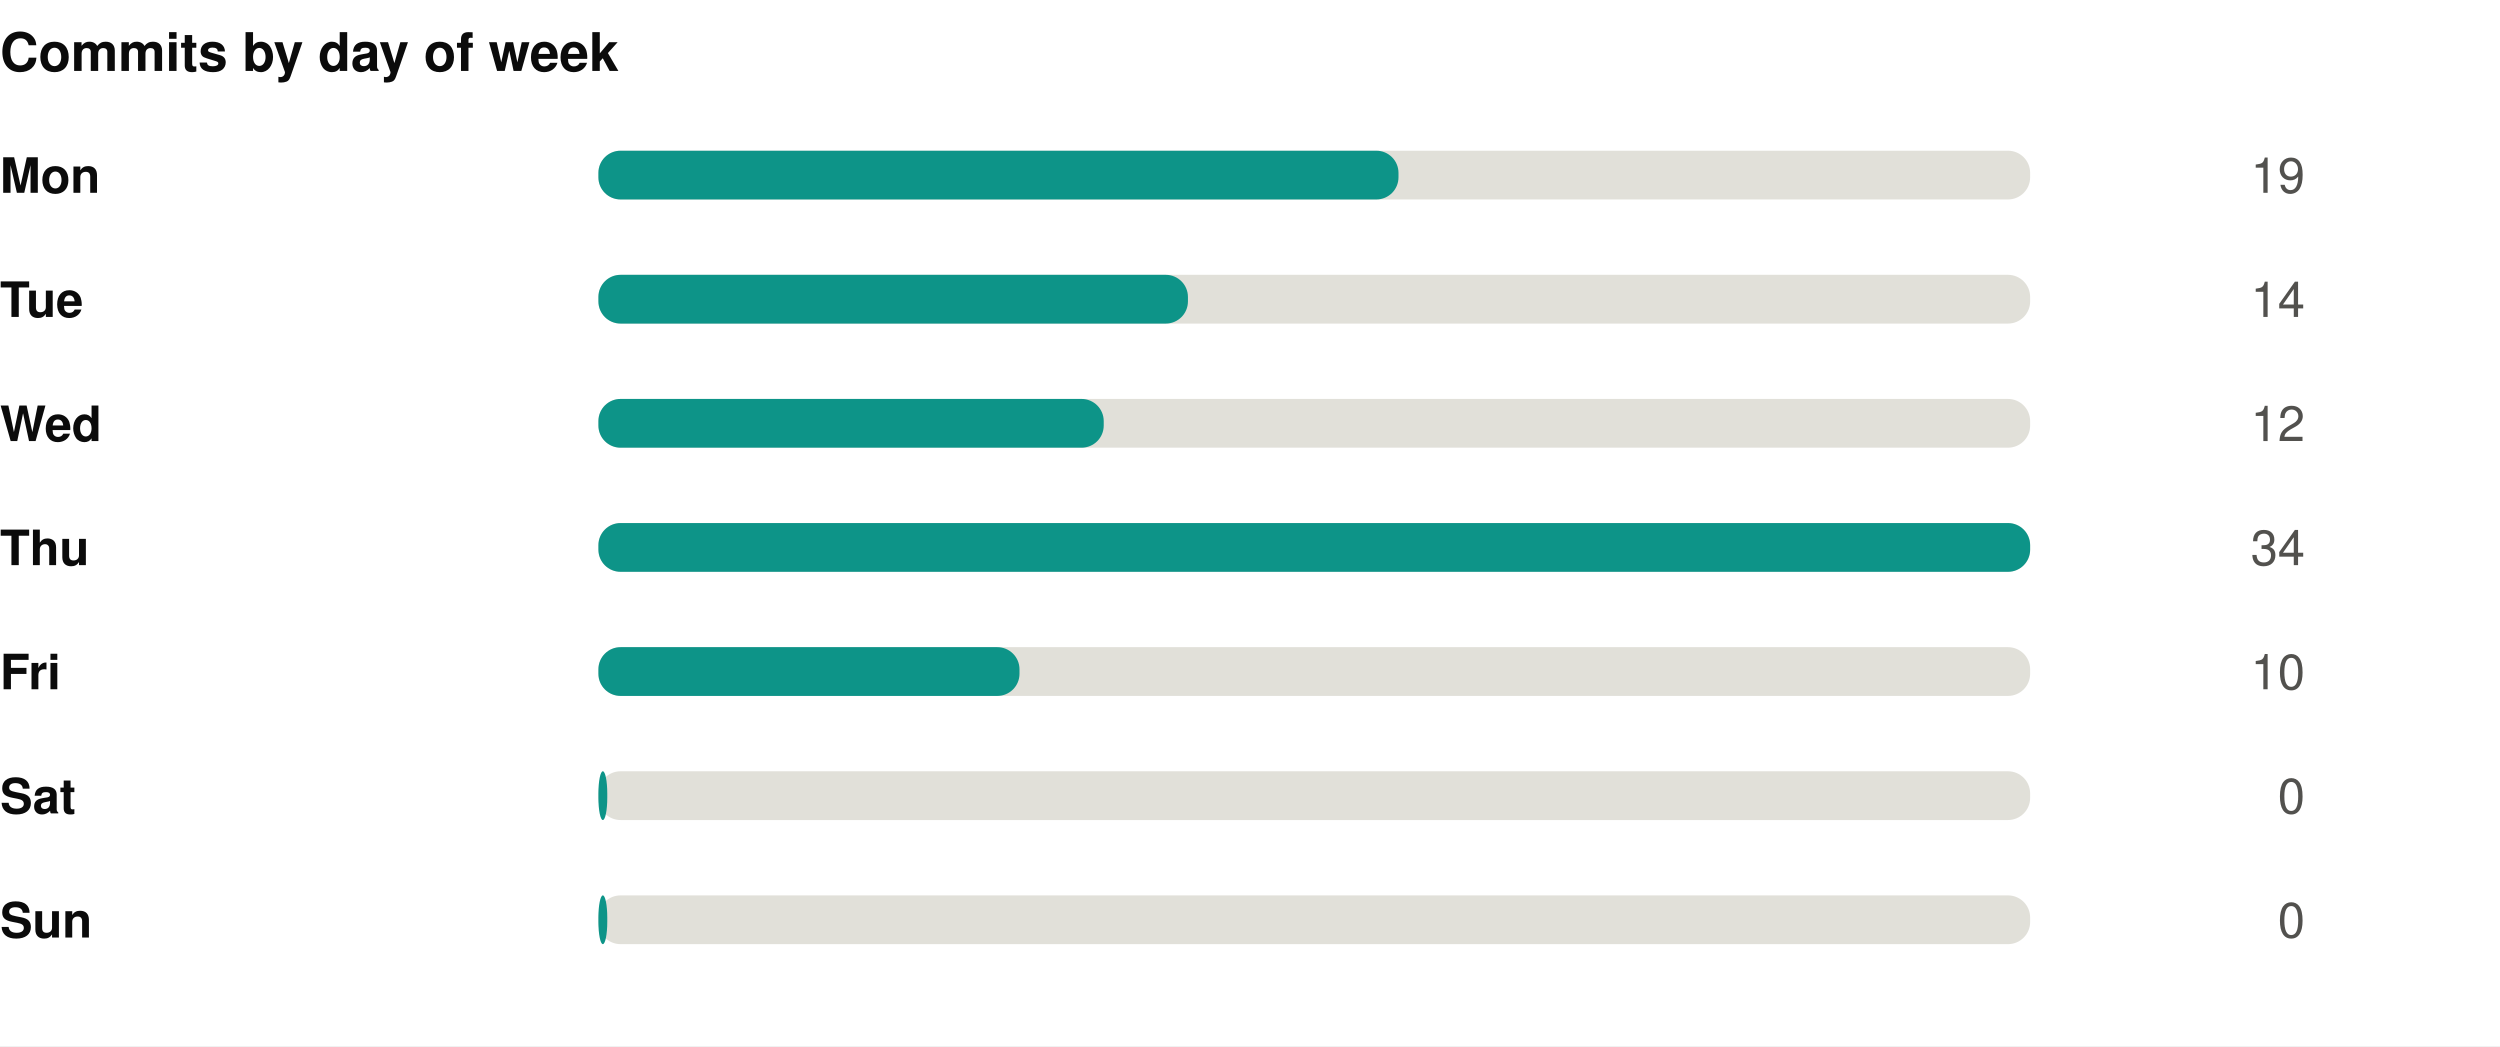
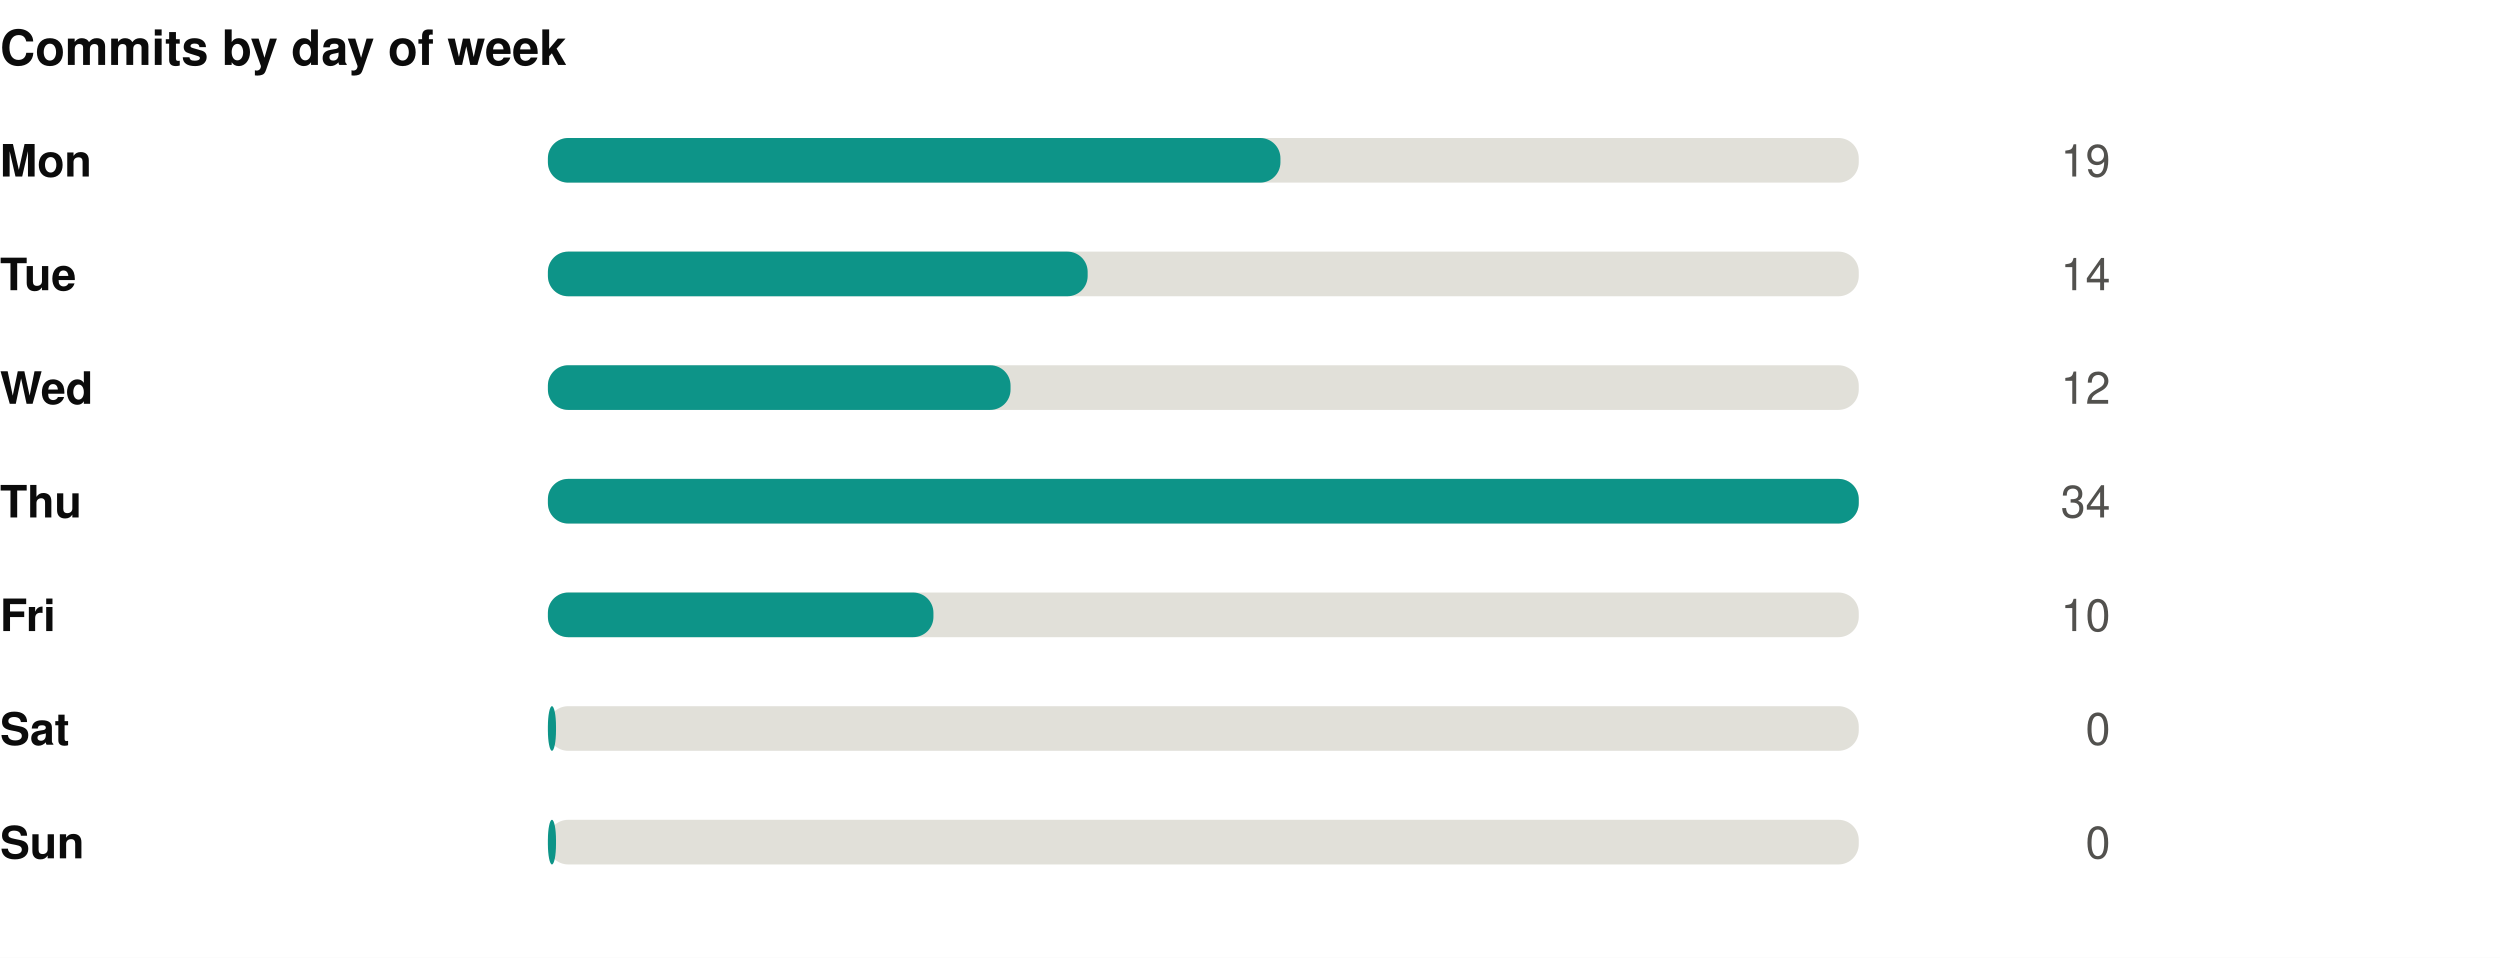
- <svg xmlns="http://www.w3.org/2000/svg" width="564" height="236" viewBox="0 0 564 236" role="img">
-   <rect width="564" height="236" fill="#ffffff" />
+ <svg xmlns="http://www.w3.org/2000/svg" width="616" height="236" viewBox="0 0 616 236" role="img">
+   <rect width="616" height="236" fill="#ffffff" />
  <g transform="translate(0,0)">
    <text x="0" y="16" font-family="-apple-system,BlinkMacSystemFont,'Segoe UI',Helvetica,Arial,sans-serif" font-size="12" font-weight="700" fill="#0b0b0b" text-anchor="start">Commits by day of week</text>
    <text x="0" y="43.5" font-family="-apple-system,BlinkMacSystemFont,'Segoe UI',Helvetica,Arial,sans-serif" font-size="11" font-weight="600" fill="#0b0b0b" text-anchor="start">Mon</text>
    <rect x="135" y="34" width="323" height="11" rx="5" fill="#e1e0d9" />
    <rect x="135" y="34" width="180.5" height="11" rx="5" fill="#0d9488" />
    <text x="520" y="43.5" font-family="-apple-system,BlinkMacSystemFont,'Segoe UI',Helvetica,Arial,sans-serif" font-size="11" font-weight="400" fill="#52514e" text-anchor="end">19</text>
    <text x="0" y="71.5" font-family="-apple-system,BlinkMacSystemFont,'Segoe UI',Helvetica,Arial,sans-serif" font-size="11" font-weight="600" fill="#0b0b0b" text-anchor="start">Tue</text>
    <rect x="135" y="62" width="323" height="11" rx="5" fill="#e1e0d9" />
    <rect x="135" y="62" width="133.0" height="11" rx="5" fill="#0d9488" />
    <text x="520" y="71.5" font-family="-apple-system,BlinkMacSystemFont,'Segoe UI',Helvetica,Arial,sans-serif" font-size="11" font-weight="400" fill="#52514e" text-anchor="end">14</text>
    <text x="0" y="99.5" font-family="-apple-system,BlinkMacSystemFont,'Segoe UI',Helvetica,Arial,sans-serif" font-size="11" font-weight="600" fill="#0b0b0b" text-anchor="start">Wed</text>
    <rect x="135" y="90" width="323" height="11" rx="5" fill="#e1e0d9" />
    <rect x="135" y="90" width="114.0" height="11" rx="5" fill="#0d9488" />
    <text x="520" y="99.5" font-family="-apple-system,BlinkMacSystemFont,'Segoe UI',Helvetica,Arial,sans-serif" font-size="11" font-weight="400" fill="#52514e" text-anchor="end">12</text>
    <text x="0" y="127.5" font-family="-apple-system,BlinkMacSystemFont,'Segoe UI',Helvetica,Arial,sans-serif" font-size="11" font-weight="600" fill="#0b0b0b" text-anchor="start">Thu</text>
    <rect x="135" y="118" width="323" height="11" rx="5" fill="#e1e0d9" />
    <rect x="135" y="118" width="323.0" height="11" rx="5" fill="#0d9488" />
    <text x="520" y="127.5" font-family="-apple-system,BlinkMacSystemFont,'Segoe UI',Helvetica,Arial,sans-serif" font-size="11" font-weight="400" fill="#52514e" text-anchor="end">34</text>
    <text x="0" y="155.5" font-family="-apple-system,BlinkMacSystemFont,'Segoe UI',Helvetica,Arial,sans-serif" font-size="11" font-weight="600" fill="#0b0b0b" text-anchor="start">Fri</text>
    <rect x="135" y="146" width="323" height="11" rx="5" fill="#e1e0d9" />
    <rect x="135" y="146" width="95.0" height="11" rx="5" fill="#0d9488" />
    <text x="520" y="155.5" font-family="-apple-system,BlinkMacSystemFont,'Segoe UI',Helvetica,Arial,sans-serif" font-size="11" font-weight="400" fill="#52514e" text-anchor="end">10</text>
    <text x="0" y="183.5" font-family="-apple-system,BlinkMacSystemFont,'Segoe UI',Helvetica,Arial,sans-serif" font-size="11" font-weight="600" fill="#0b0b0b" text-anchor="start">Sat</text>
    <rect x="135" y="174" width="323" height="11" rx="5" fill="#e1e0d9" />
    <rect x="135" y="174" width="2.0" height="11" rx="5" fill="#0d9488" />
    <text x="520" y="183.5" font-family="-apple-system,BlinkMacSystemFont,'Segoe UI',Helvetica,Arial,sans-serif" font-size="11" font-weight="400" fill="#52514e" text-anchor="end">0</text>
    <text x="0" y="211.5" font-family="-apple-system,BlinkMacSystemFont,'Segoe UI',Helvetica,Arial,sans-serif" font-size="11" font-weight="600" fill="#0b0b0b" text-anchor="start">Sun</text>
    <rect x="135" y="202" width="323" height="11" rx="5" fill="#e1e0d9" />
    <rect x="135" y="202" width="2.0" height="11" rx="5" fill="#0d9488" />
    <text x="520" y="211.5" font-family="-apple-system,BlinkMacSystemFont,'Segoe UI',Helvetica,Arial,sans-serif" font-size="11" font-weight="400" fill="#52514e" text-anchor="end">0</text>
  </g>
</svg>
